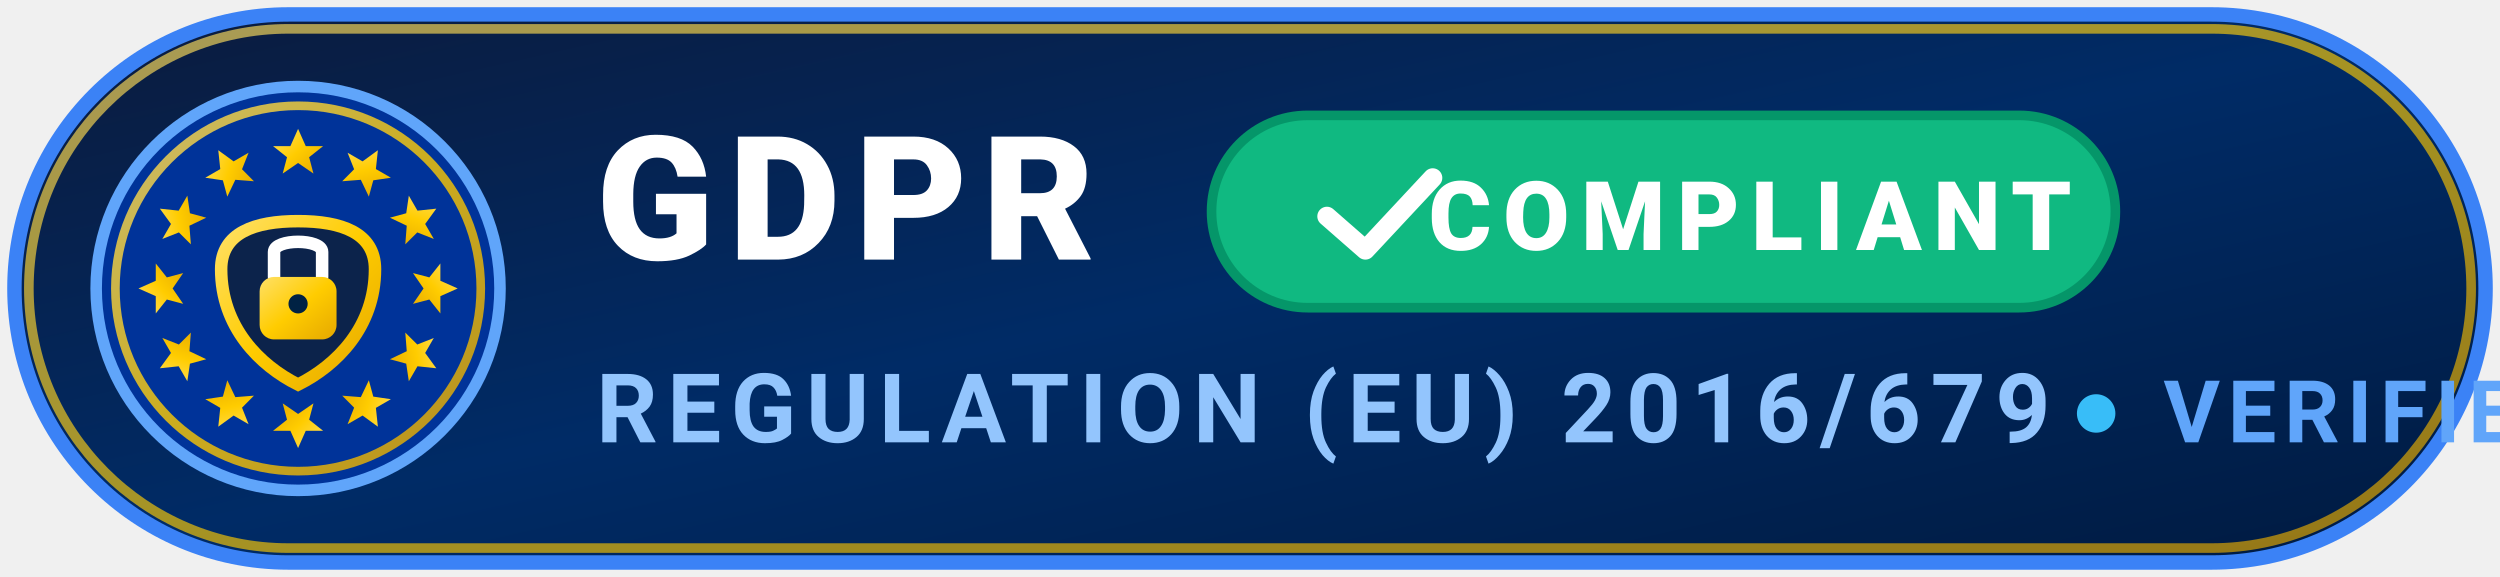
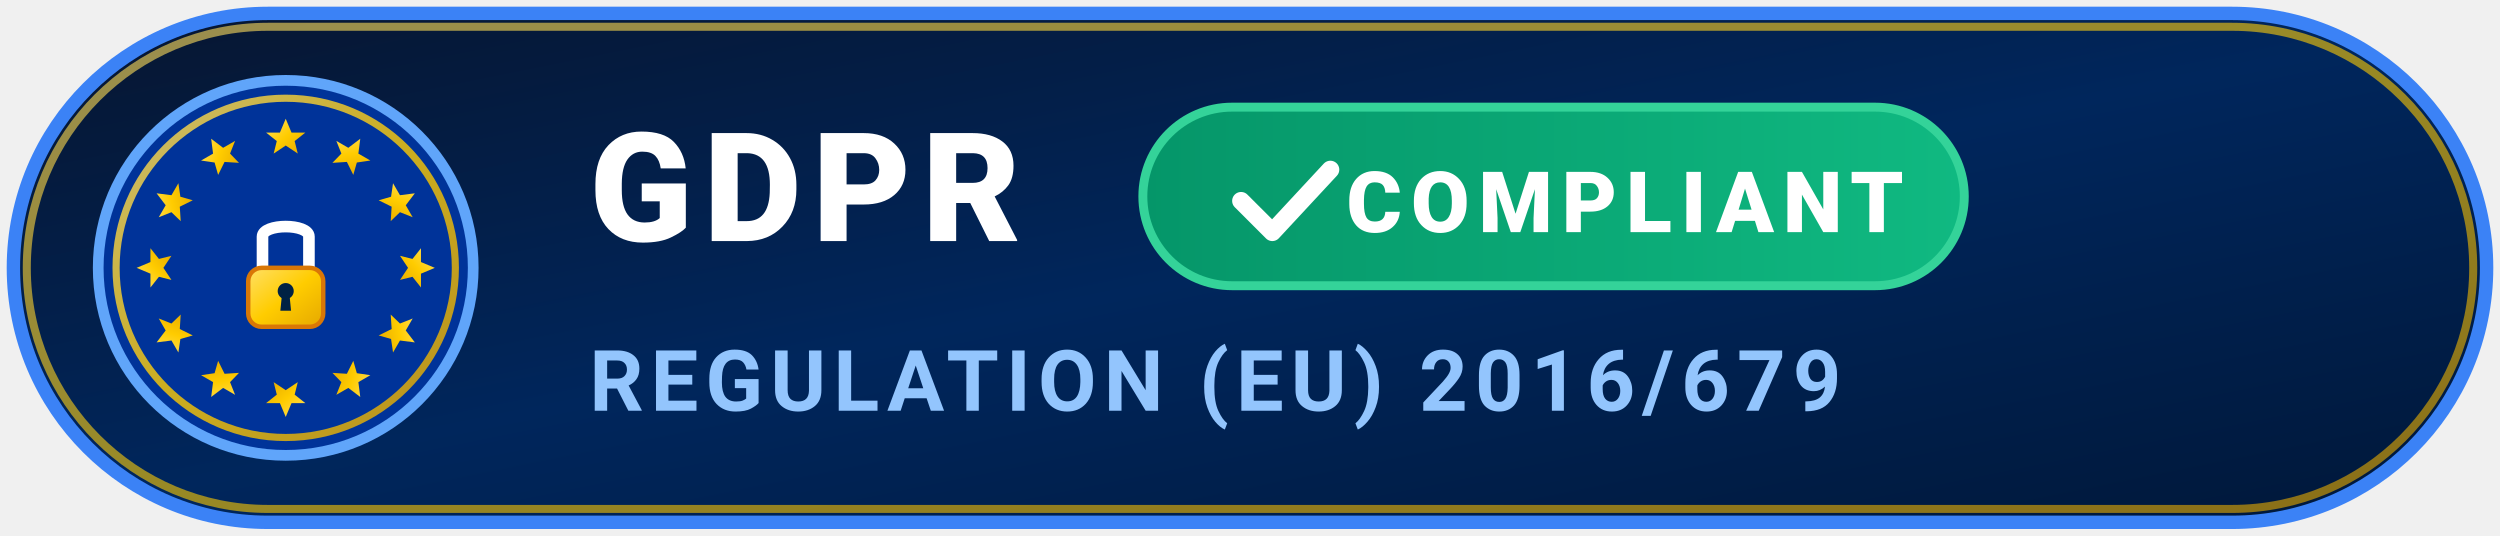
- <svg xmlns="http://www.w3.org/2000/svg" viewBox="0 0 260 60" width="100%" height="100%">
+ <svg xmlns="http://www.w3.org/2000/svg" viewBox="0 0 280 60" width="100%" height="100%">
  <defs>
    <linearGradient id="badgeBgGrad" x1="0%" y1="0%" x2="100%" y2="100%">
-       <stop offset="0%" stop-color="#0b1b3d" />
-       <stop offset="50%" stop-color="#002b66" />
-       <stop offset="100%" stop-color="#001a40" />
+       <stop offset="0%" stop-color="#07152f" />
+       <stop offset="50%" stop-color="#00265c" />
+       <stop offset="100%" stop-color="#001738" />
    </linearGradient>
    <linearGradient id="goldGradLg" x1="0%" y1="0%" x2="100%" y2="100%">
      <stop offset="0%" stop-color="#FFE066" />
      <stop offset="50%" stop-color="#FFCC00" />
      <stop offset="100%" stop-color="#E5A800" />
    </linearGradient>
+     <linearGradient id="emeraldPill" x1="0%" y1="0%" x2="100%" y2="0%">
+       <stop offset="0%" stop-color="#059669" />
+       <stop offset="100%" stop-color="#10B981" />
+     </linearGradient>
    <g id="starLg">
-       <polygon points="0,-2.6 0.8,-0.8 2.6,-0.8 1.15,0.35 1.6,2.05 0,0.95 -1.6,2.05 -1.15,0.35 -2.6,-0.8 -0.8,-0.8" fill="url(#goldGradLg)" />
+       <polygon points="0,-2.2 0.65,-0.65 2.2,-0.65 1.0,0.3 1.35,1.7 0,0.8 -1.35,1.7 -1.0,0.3 -2.2,-0.65 -0.65,-0.65" fill="url(#goldGradLg)" />
    </g>
  </defs>
-   <rect x="1.5" y="1.5" width="257" height="57" rx="28.5" fill="url(#badgeBgGrad)" stroke="#3b82f6" stroke-width="1.5" />
-   <rect x="3" y="3" width="254" height="54" rx="27" fill="none" stroke="url(#goldGradLg)" stroke-width="1" opacity="0.65" />
-   <g transform="translate(31, 30)">
+   <rect x="1.5" y="1.5" width="277" height="57" rx="28.5" fill="url(#badgeBgGrad)" stroke="#3b82f6" stroke-width="1.5" />
+   <rect x="3" y="3" width="274" height="54" rx="27" fill="none" stroke="url(#goldGradLg)" stroke-width="0.9" opacity="0.6" />
+   <g transform="translate(32, 30)">
    <circle cx="0" cy="0" r="21" fill="#003399" stroke="#60a5fa" stroke-width="1.2" />
-     <circle cx="0" cy="0" r="19" fill="none" stroke="url(#goldGradLg)" stroke-width="0.9" opacity="0.8" />
-     <use href="#starLg" transform="translate(0, -14)" />
-     <use href="#starLg" transform="rotate(30) translate(0, -14)" />
-     <use href="#starLg" transform="rotate(60) translate(0, -14)" />
-     <use href="#starLg" transform="rotate(90) translate(0, -14)" />
-     <use href="#starLg" transform="rotate(120) translate(0, -14)" />
-     <use href="#starLg" transform="rotate(150) translate(0, -14)" />
-     <use href="#starLg" transform="rotate(180) translate(0, -14)" />
-     <use href="#starLg" transform="rotate(210) translate(0, -14)" />
-     <use href="#starLg" transform="rotate(240) translate(0, -14)" />
-     <use href="#starLg" transform="rotate(270) translate(0, -14)" />
-     <use href="#starLg" transform="rotate(300) translate(0, -14)" />
-     <use href="#starLg" transform="rotate(330) translate(0, -14)" />
-     <path d="M 0 -7 C 4.5 -7 8 -5.8 8 -2 C 8 4 4 8 0 10 C -4 8 -8 4 -8 -2 C -8 -5.8 -4.5 -7 0 -7 Z" fill="#0c234b" stroke="url(#goldGradLg)" stroke-width="1.3" />
-     <path d="M -2.5 -1.2 L -2.5 -3.8 C -2.5 -5.2 2.5 -5.2 2.5 -3.8 L 2.5 -1.2" fill="none" stroke="#FFFFFF" stroke-width="1.3" stroke-linecap="round" />
-     <rect x="-4" y="-1.2" width="8" height="6.5" rx="1.5" fill="url(#goldGradLg)" />
-     <circle cx="0" cy="1.6" r="1" fill="#002244" />
+     <circle cx="0" cy="0" r="19" fill="none" stroke="url(#goldGradLg)" stroke-width="0.8" opacity="0.8" />
+     <use href="#starLg" transform="translate(0, -14.5)" />
+     <use href="#starLg" transform="rotate(30) translate(0, -14.5)" />
+     <use href="#starLg" transform="rotate(60) translate(0, -14.5)" />
+     <use href="#starLg" transform="rotate(90) translate(0, -14.5)" />
+     <use href="#starLg" transform="rotate(120) translate(0, -14.5)" />
+     <use href="#starLg" transform="rotate(150) translate(0, -14.5)" />
+     <use href="#starLg" transform="rotate(180) translate(0, -14.5)" />
+     <use href="#starLg" transform="rotate(210) translate(0, -14.5)" />
+     <use href="#starLg" transform="rotate(240) translate(0, -14.5)" />
+     <use href="#starLg" transform="rotate(270) translate(0, -14.5)" />
+     <use href="#starLg" transform="rotate(300) translate(0, -14.5)" />
+     <use href="#starLg" transform="rotate(330) translate(0, -14.5)" />
+     <path d="M -2.6 0 L -2.6 -3.5 C -2.6 -5 2.6 -5 2.6 -3.5 L 2.6 0" fill="none" stroke="#FFFFFF" stroke-width="1.3" stroke-linecap="round" />
+     <rect x="-4.2" y="0" width="8.4" height="6.6" rx="1.5" fill="url(#goldGradLg)" stroke="#D97706" stroke-width="0.5" />
+     <circle cx="0" cy="2.6" r="0.9" fill="#002244" />
+     <path d="M -0.4 2.8 L 0.4 2.8 L 0.6 4.8 L -0.6 4.8 Z" fill="#002244" />
  </g>
-   <text x="62" y="27" font-family="-apple-system, BlinkMacSystemFont, 'Segoe UI', Roboto, sans-serif" font-weight="900" font-size="18" letter-spacing="1.5" fill="#FFFFFF">
+   <text x="66" y="27" font-family="-apple-system, BlinkMacSystemFont, 'Segoe UI', Roboto, Helvetica, Arial, sans-serif" font-weight="900" font-size="17" letter-spacing="1.2" fill="#FFFFFF">
    GDPR
  </text>
-   <g transform="translate(126, 12)">
-     <rect x="0" y="0" width="94" height="20" rx="10" fill="#10B981" stroke="#059669" stroke-width="1" />
-     <path d="M 12 10.5 L 16 14 L 23 6.5" fill="none" stroke="#FFFFFF" stroke-width="2" stroke-linecap="round" stroke-linejoin="round" />
-     <text x="56" y="14" text-anchor="middle" font-family="-apple-system, BlinkMacSystemFont, 'Segoe UI', Roboto, sans-serif" font-weight="800" font-size="10" letter-spacing="1.2" fill="#FFFFFF">
+   <g transform="translate(128, 12)">
+     <rect x="0" y="0" width="92" height="20" rx="10" fill="url(#emeraldPill)" stroke="#34D399" stroke-width="1" />
+     <path d="M 11 10.5 L 14.5 14 L 21 7" fill="none" stroke="#FFFFFF" stroke-width="2" stroke-linecap="round" stroke-linejoin="round" />
+     <text x="54" y="14" text-anchor="middle" font-family="-apple-system, BlinkMacSystemFont, 'Segoe UI', Roboto, Helvetica, Arial, sans-serif" font-weight="800" font-size="9.5" letter-spacing="1" fill="#FFFFFF">
      COMPLIANT
    </text>
  </g>
-   <text x="62" y="46" font-family="-apple-system, BlinkMacSystemFont, 'Segoe UI', Roboto, sans-serif" font-weight="700" font-size="10" letter-spacing="1" fill="#93C5FD">
+   <text x="66" y="46" font-family="-apple-system, BlinkMacSystemFont, 'Segoe UI', Roboto, Helvetica, Arial, sans-serif" font-weight="700" font-size="9.5" letter-spacing="0.8" fill="#93C5FD">
    REGULATION (EU) 2016/679
  </text>
-   <circle cx="218" cy="43" r="2" fill="#38BDF8" />
-   <text x="225" y="46" font-family="-apple-system, BlinkMacSystemFont, 'Segoe UI', Roboto, sans-serif" font-weight="600" font-size="9" letter-spacing="0.8" fill="#60A5FA">
-     VERIFIED
-   </text>
</svg>
